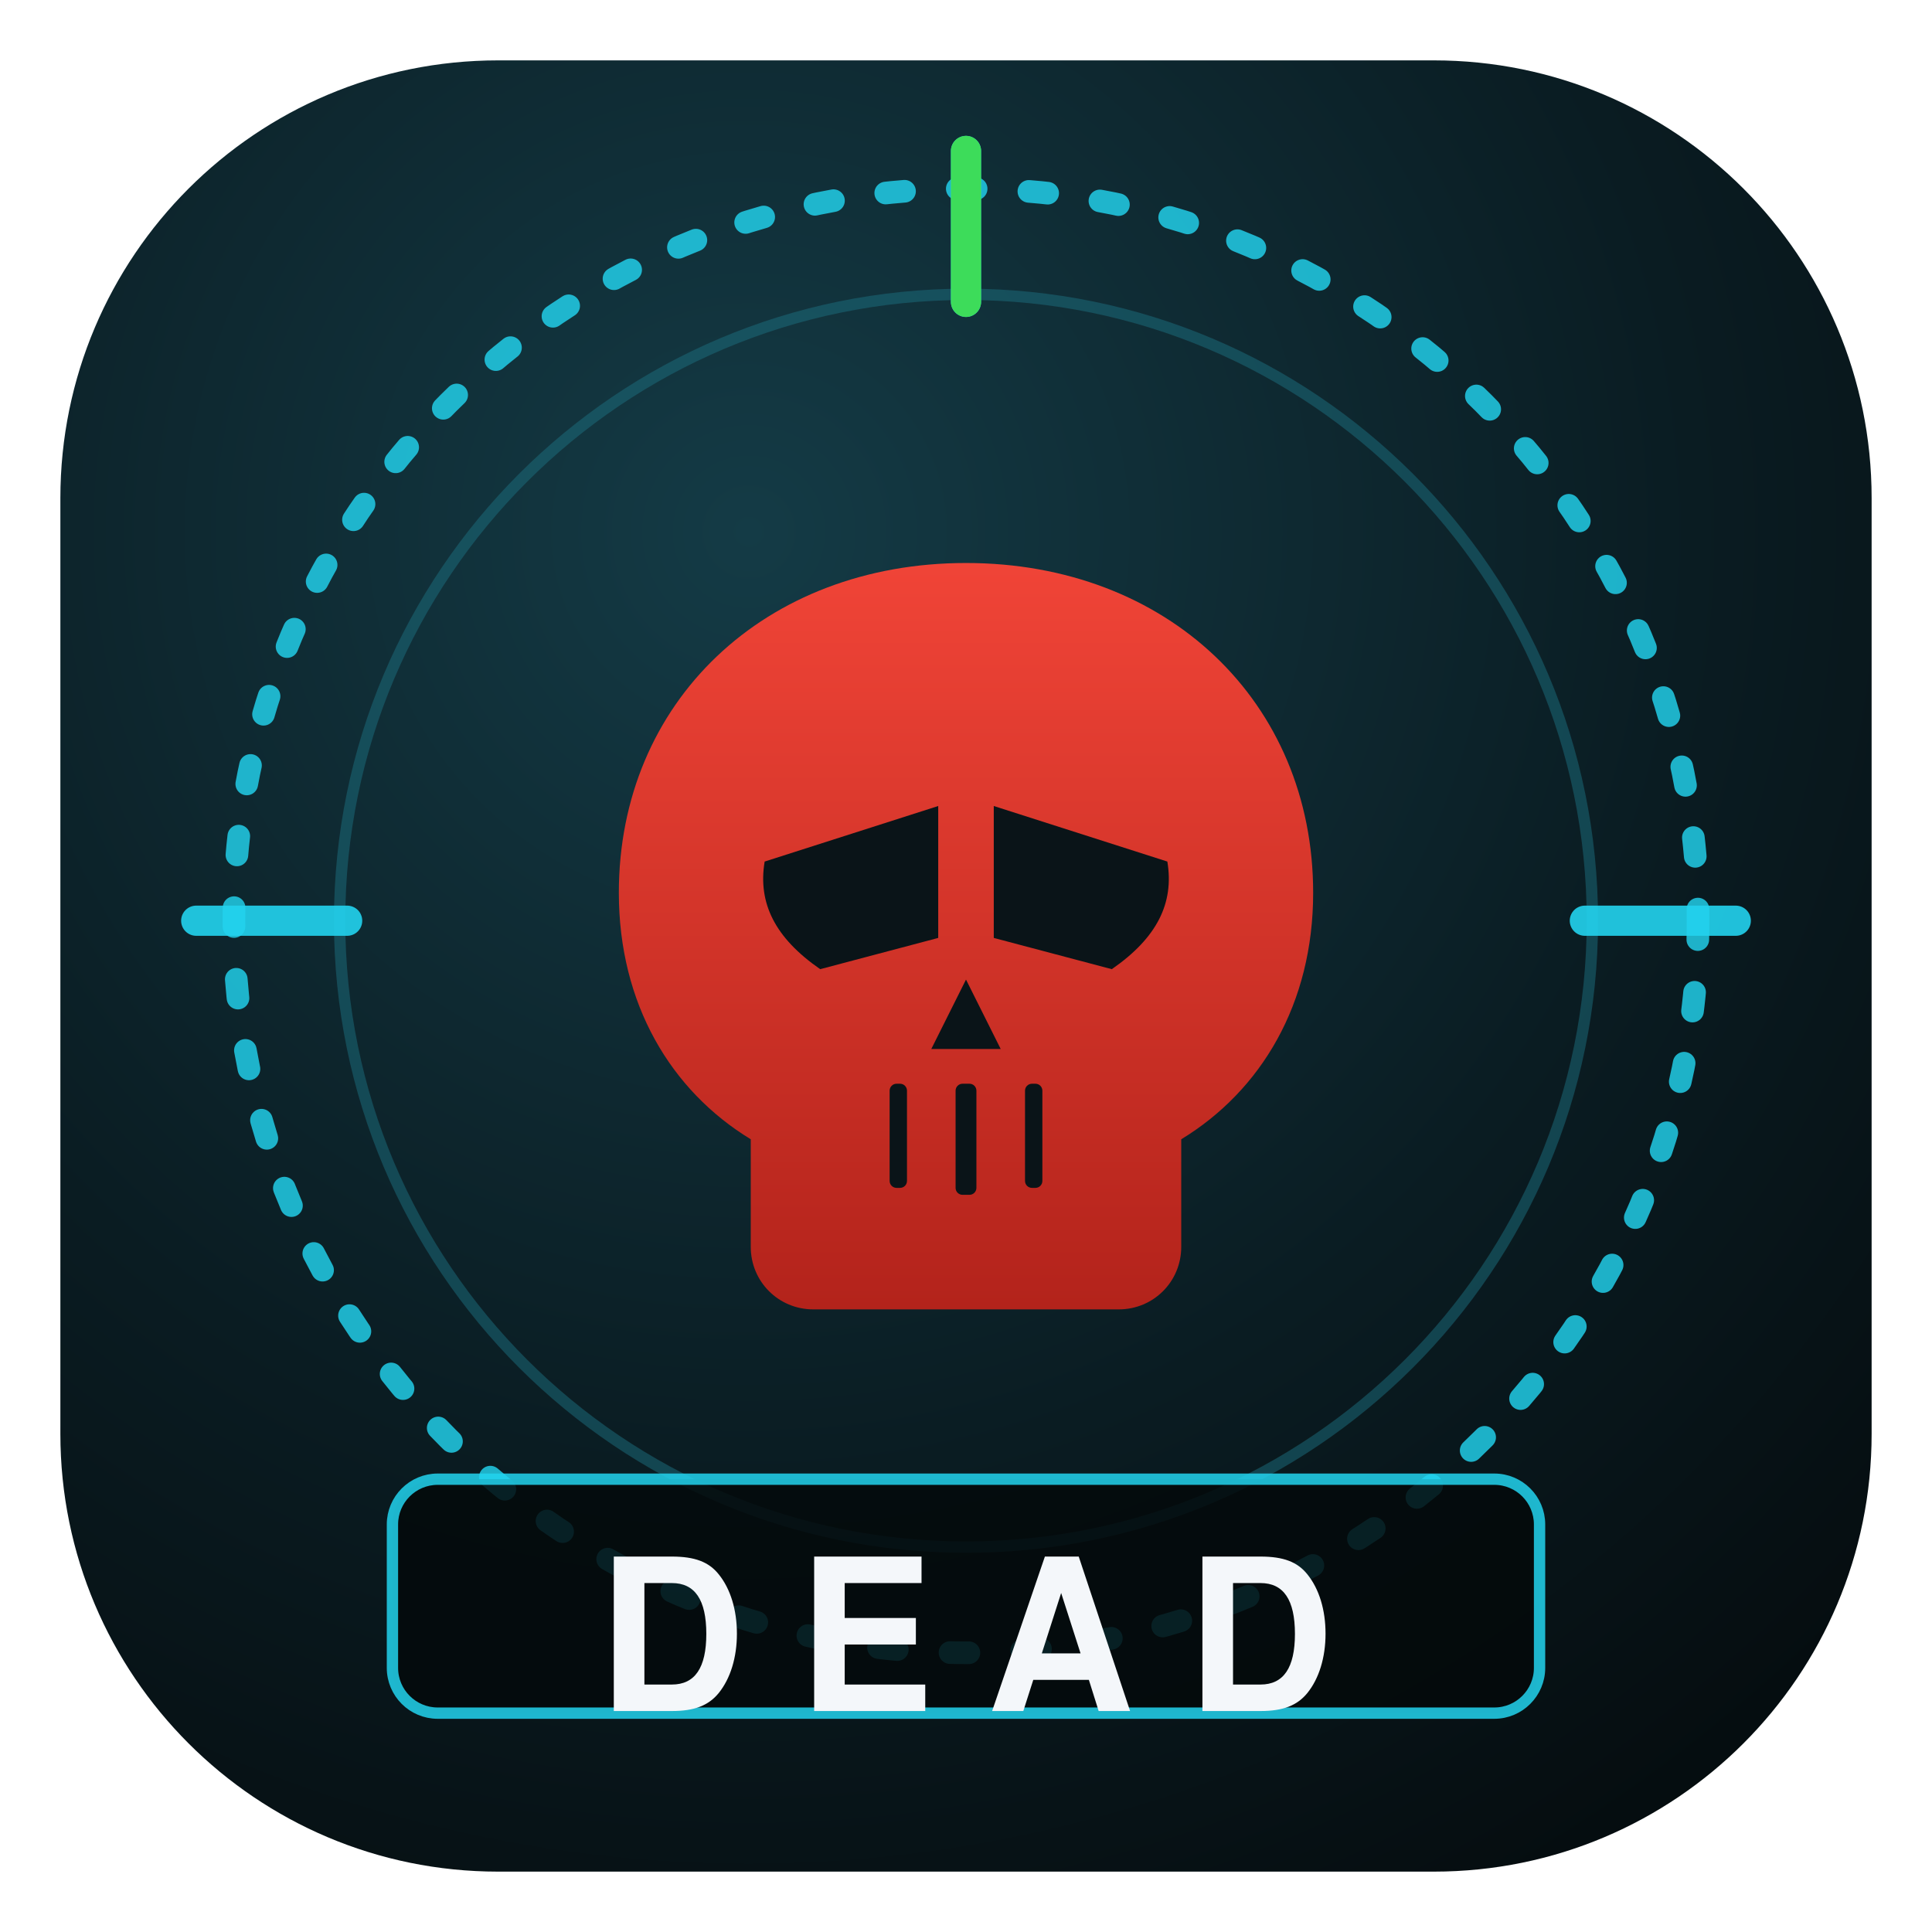
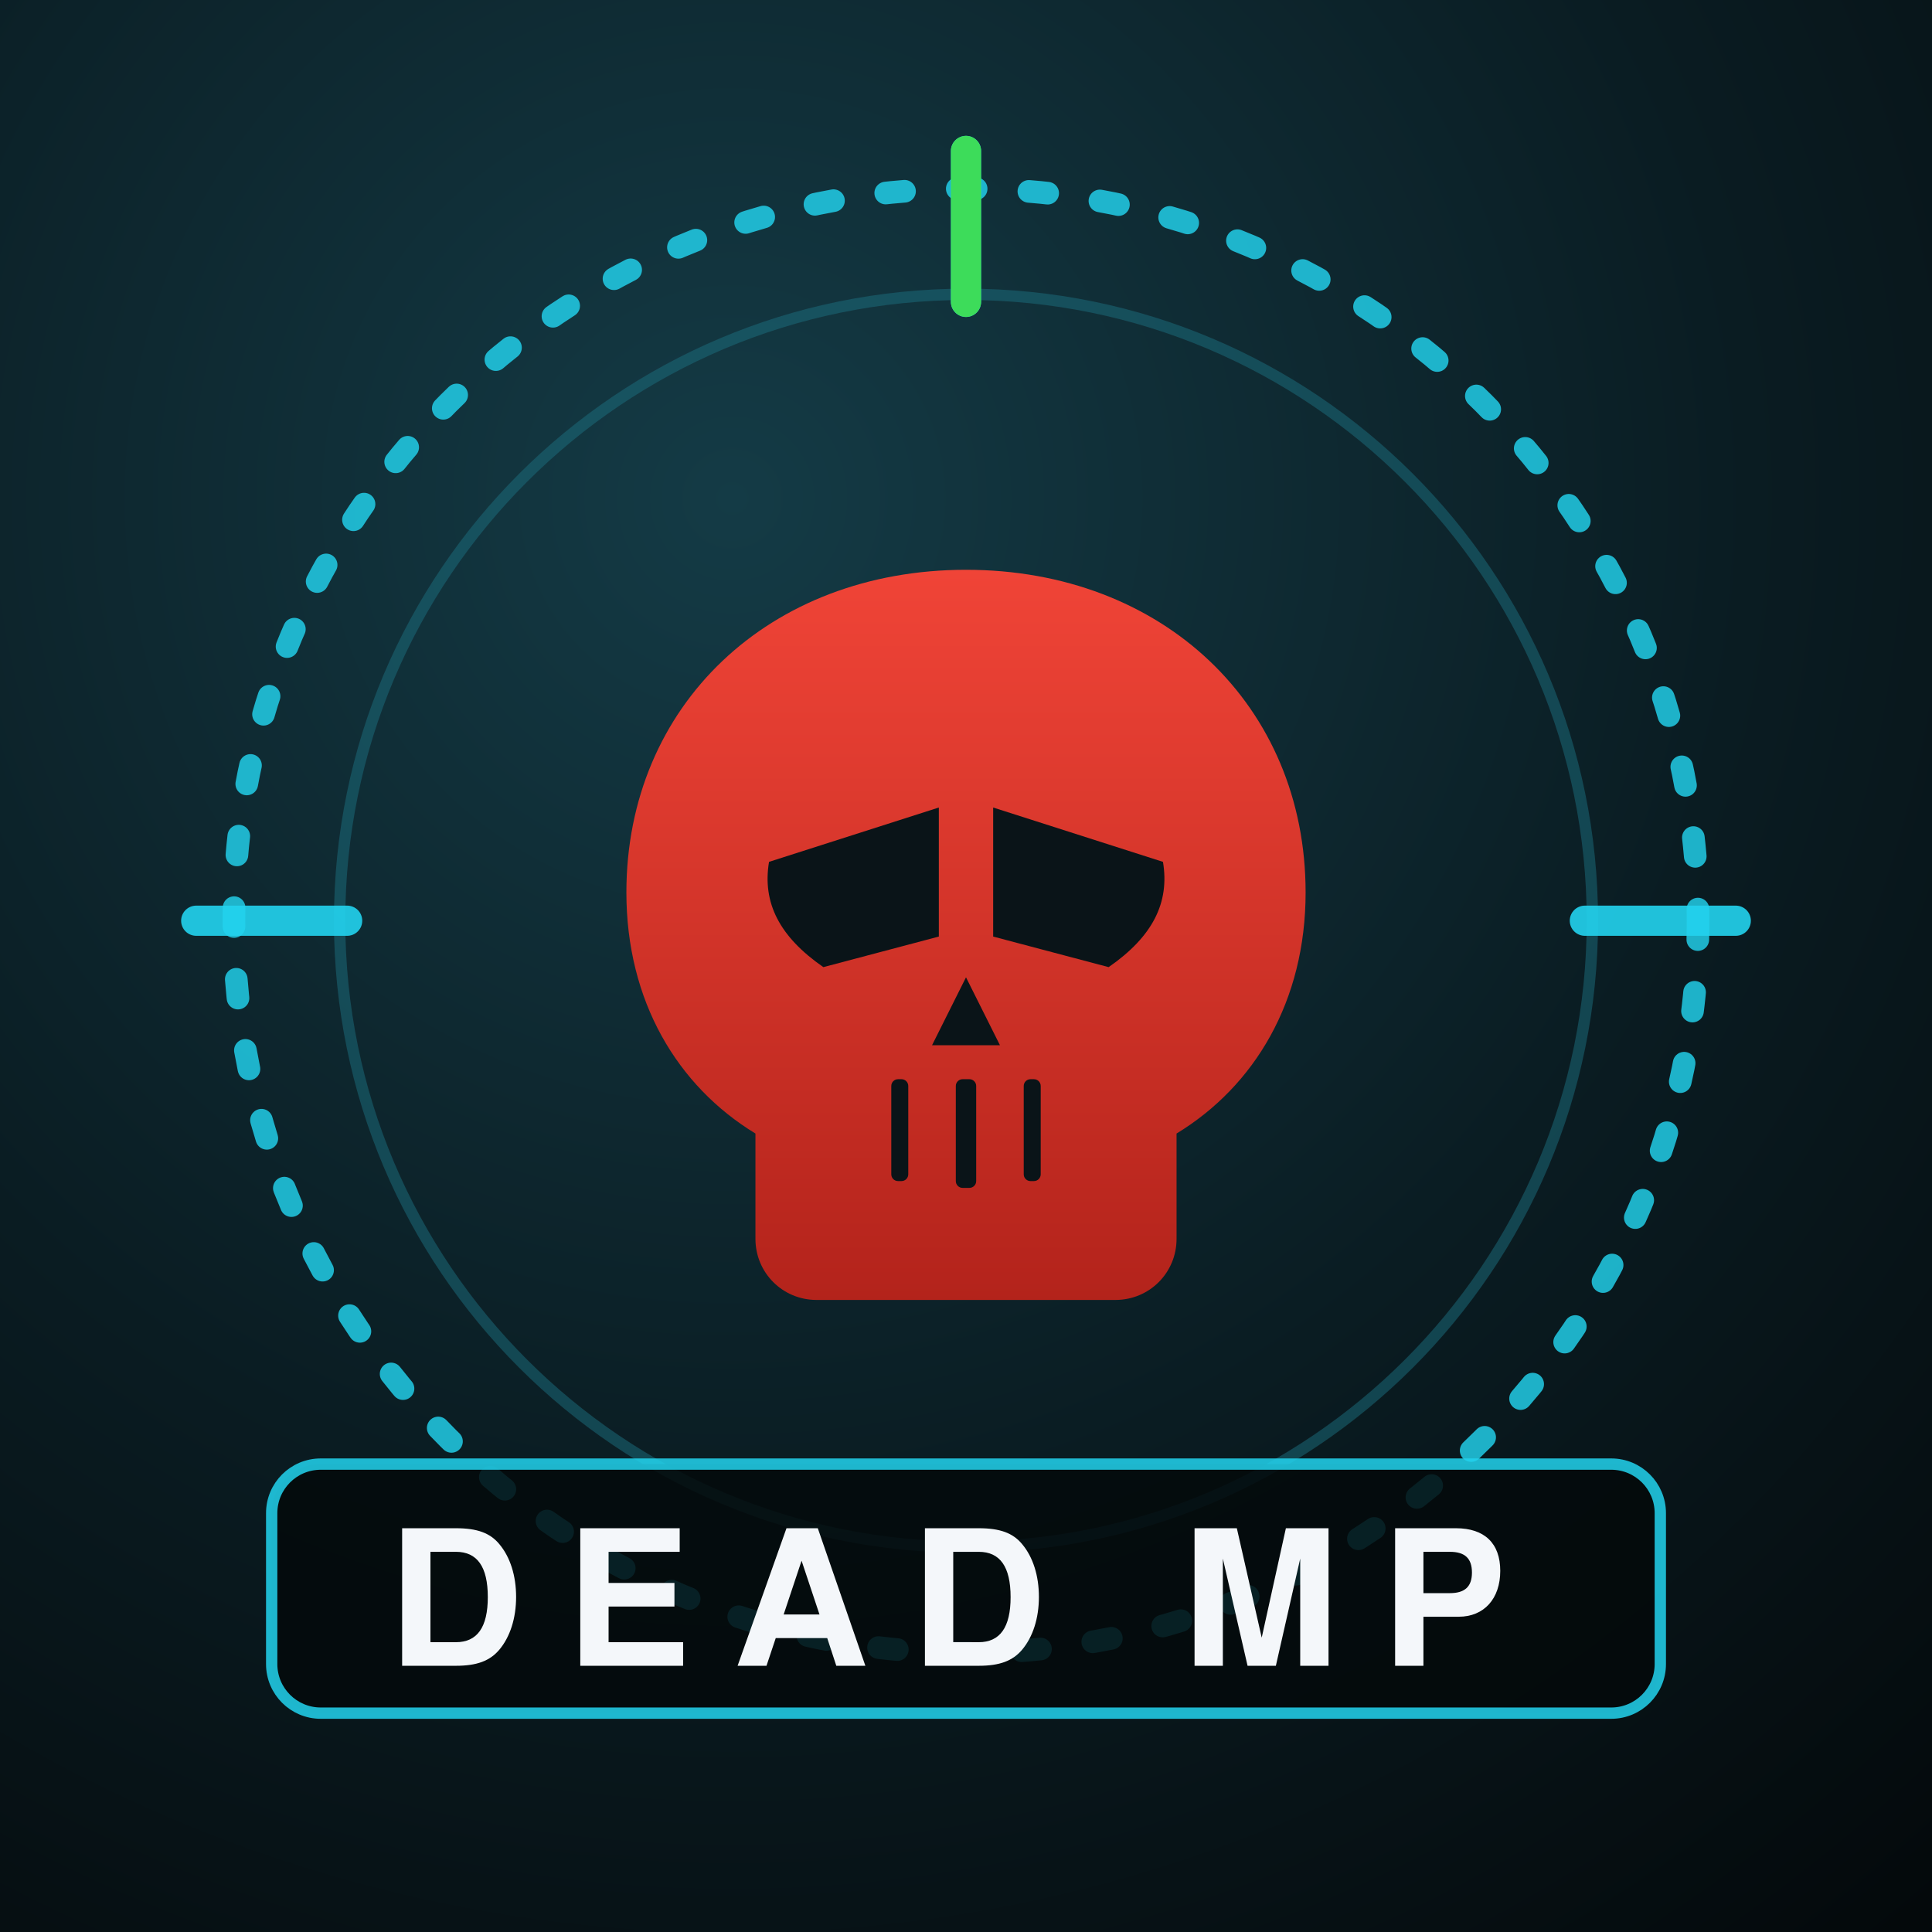
- <svg xmlns="http://www.w3.org/2000/svg" viewBox="0 0 512 512" width="512" height="512" role="img" aria-label="DEAD skull reticle with banner">
+ <svg xmlns="http://www.w3.org/2000/svg" viewBox="0 0 512 512" role="img" aria-label="DEAD MP — mission planner">
  <defs>
-     <radialGradient id="bgC" cx="38%" cy="26%" r="95%">
+     <radialGradient id="bg" cx="38%" cy="26%" r="95%">
      <stop offset="0%" stop-color="#143b46" />
      <stop offset="55%" stop-color="#0a1c22" />
      <stop offset="100%" stop-color="#04090b" />
    </radialGradient>
-     <linearGradient id="skullC" x1="0" y1="0" x2="0" y2="1">
+     <linearGradient id="skull" x1="0" y1="0" x2="0" y2="1">
      <stop offset="0%" stop-color="#f04437" />
      <stop offset="100%" stop-color="#b3231b" />
    </linearGradient>
  </defs>
-   <rect x="16" y="16" width="480" height="480" rx="116" fill="url(#bgC)" />
+   <rect x="0" y="0" width="512" height="512" fill="url(#bg)" />
  <circle cx="256" cy="244" r="194" fill="none" stroke="#22d3ee" stroke-width="6" stroke-dasharray="5 14" stroke-linecap="round" opacity="0.82" />
  <circle cx="256" cy="244" r="166" fill="none" stroke="#1c6f80" stroke-width="3" opacity="0.5" />
  <g stroke="#22d3ee" stroke-width="8" stroke-linecap="round" opacity="0.9">
    <line x1="256" y1="40" x2="256" y2="80" />
    <line x1="52" y1="244" x2="92" y2="244" />
    <line x1="420" y1="244" x2="460" y2="244" />
  </g>
  <line x1="256" y1="40" x2="256" y2="80" stroke="#3ddc5a" stroke-width="8" stroke-linecap="round" />
-   <g transform="translate(256 232) scale(0.92) translate(-256 -240)">
-     <path d="M256 150 c-58 0 -100 40 -100 95 c0 32 15 57 38 71 l0 31 c0 10 8 18 18 18 l88 0 c10 0 18 -8 18 -18 l0 -31 c23 -14 38 -39 38 -71 c0 -55 -42 -95 -100 -95 z" fill="url(#skullC)" />
+   <g transform="translate(256 232) scale(0.9) translate(-256 -240)">
+     <path d="M256 150 c-58 0 -100 40 -100 95 c0 32 15 57 38 71 l0 31 c0 10 8 18 18 18 l88 0 c10 0 18 -8 18 -18 l0 -31 c23 -14 38 -39 38 -71 c0 -55 -42 -95 -100 -95 z" fill="url(#skull)" />
    <path d="M198 236 l50 -16 l0 38 l-34 9 c-13 -9 -18 -19 -16 -31 z" fill="#0a1418" />
    <path d="M314 236 l-50 -16 l0 38 l34 9 c13 -9 18 -19 16 -31 z" fill="#0a1418" />
    <path d="M256 270 l-10 20 l20 0 z" fill="#0a1418" />
    <g fill="#0a1418">
      <rect x="234" y="300" width="5" height="30" rx="2" />
      <rect x="253" y="300" width="6" height="32" rx="2" />
      <rect x="273" y="300" width="5" height="30" rx="2" />
    </g>
  </g>
-   <rect x="104" y="392" width="304" height="62" rx="12" fill="#04090b" opacity="0.86" />
-   <rect x="104" y="392" width="304" height="62" rx="12" fill="none" stroke="#22d3ee" stroke-width="3" opacity="0.85" />
-   <text x="256" y="436" text-anchor="middle" font-family="'Arial Narrow','Helvetica Neue',Impact,sans-serif" font-weight="800" font-size="54" letter-spacing="14" fill="#f4f7fa" transform="scale(1,1.04)">DEAD</text>
+   <rect x="72" y="388" width="368" height="66" rx="13" fill="#04090b" opacity="0.86" />
+   <rect x="72" y="388" width="368" height="66" rx="13" fill="none" stroke="#22d3ee" stroke-width="3" opacity="0.85" />
+   <text x="251" y="421" text-anchor="middle" dominant-baseline="central" font-family="'Arial Narrow','Helvetica Neue',Impact,sans-serif" font-weight="800" font-size="50" letter-spacing="11" fill="#f4f7fa">DEAD MP</text>
</svg>
